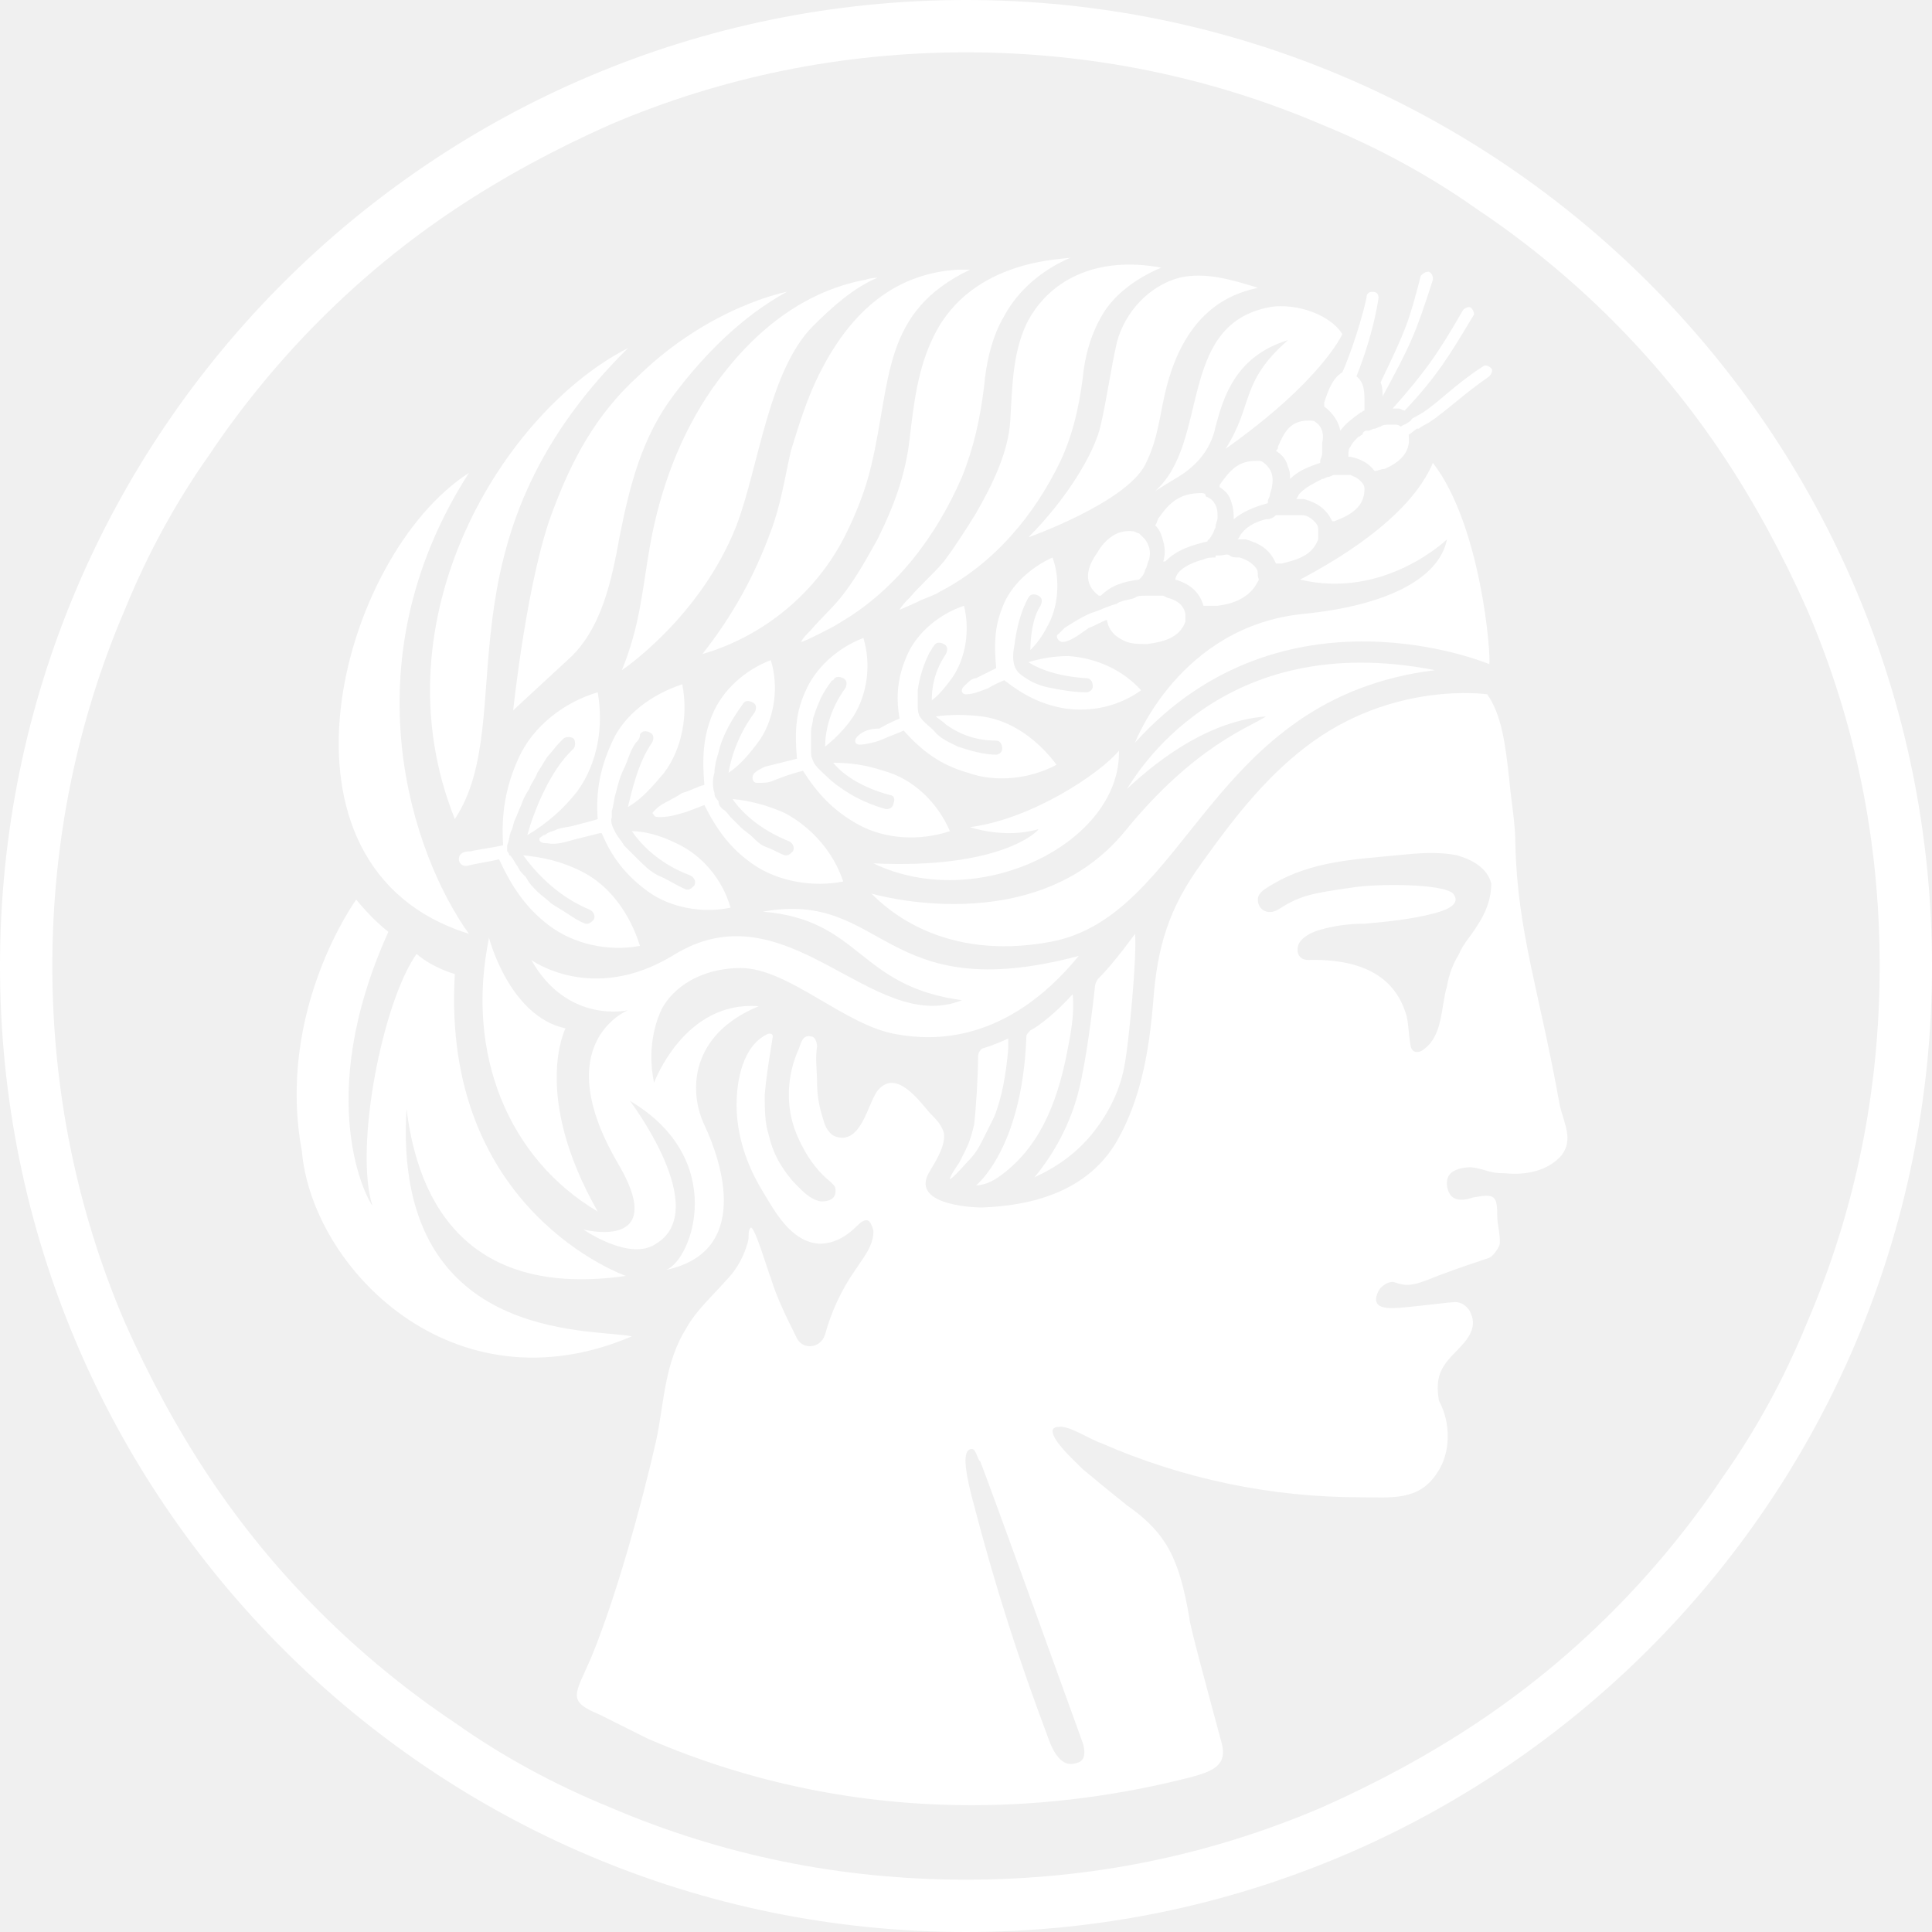
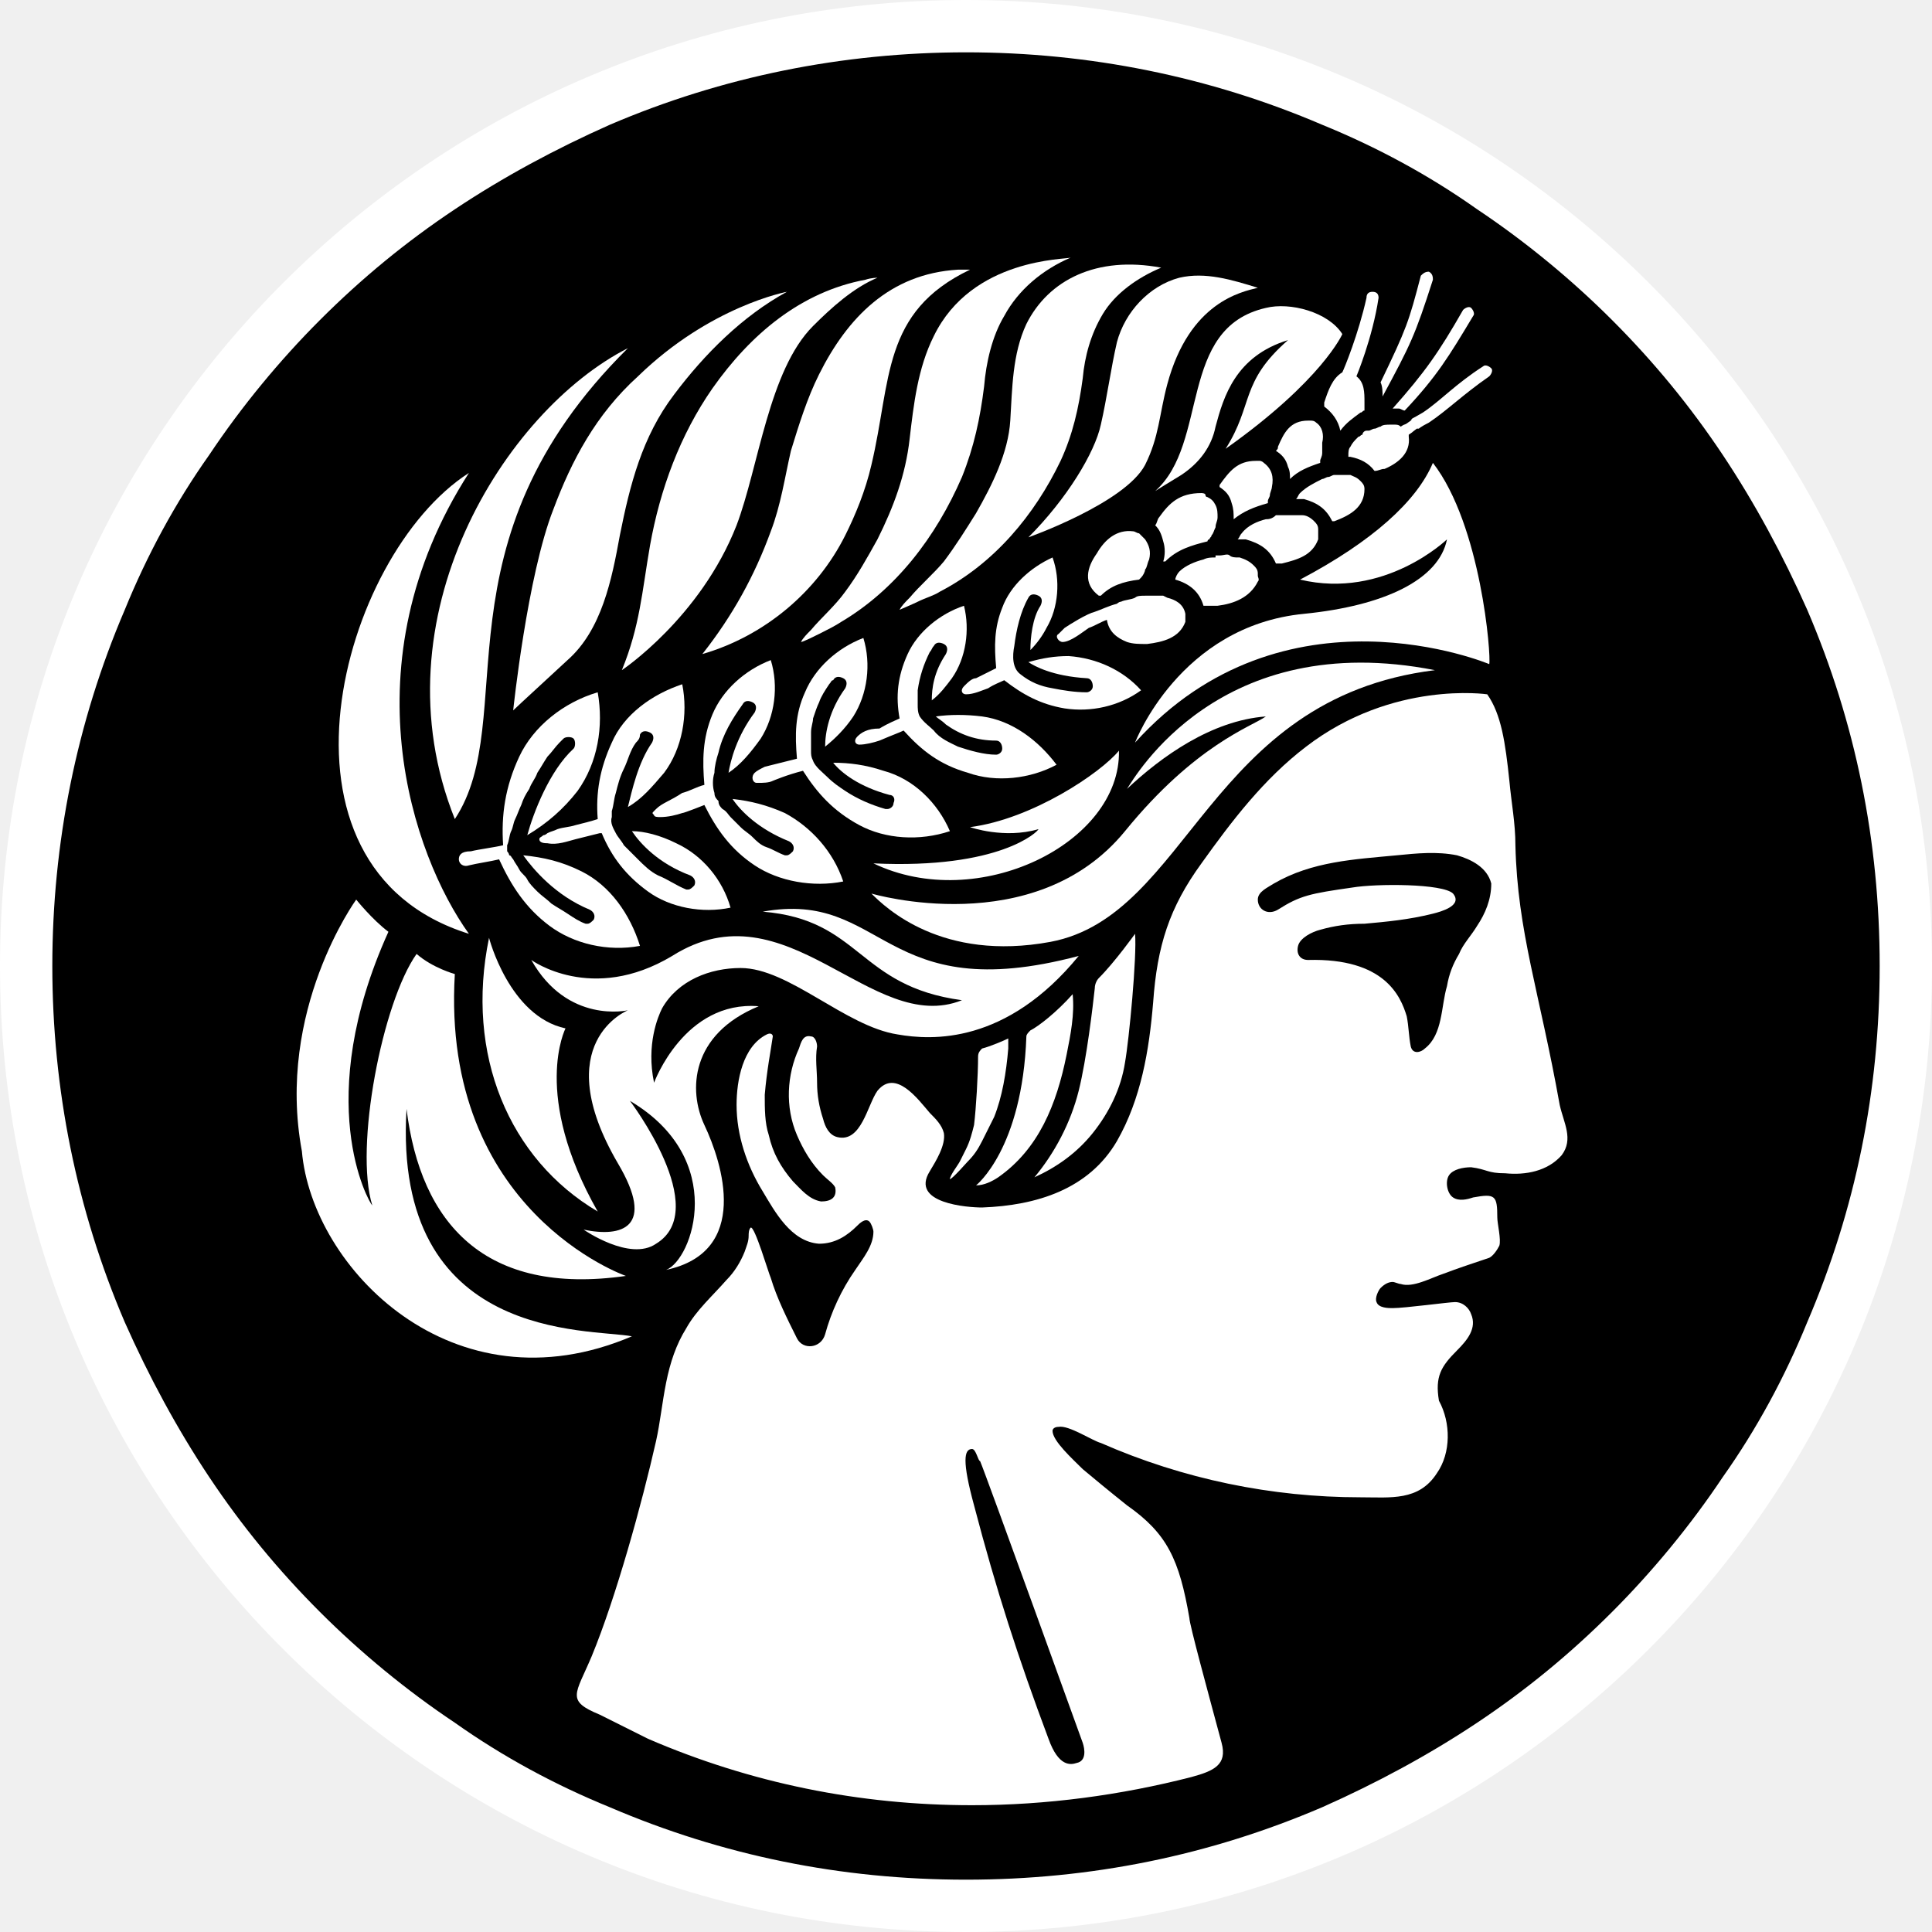
- <svg xmlns="http://www.w3.org/2000/svg" class="css-1vzeb40" viewBox="0 0 96 96">
+ <svg xmlns="http://www.w3.org/2000/svg" viewBox="0 0 96 96">
+   <ellipse style="" cx="48.075" cy="47.848" rx="47.823" ry="47.698" />
  <path d="M53.6 47.5zm-16.8.6c2.4 0 5.2 2.9 7.8 3.3 1.7.3 5.4.5 9-3.9-9.8 2.6-9.6-3.3-15.7-2.2 4.9.4 4.7 3.7 9.9 4.4-4.5 1.8-8.7-5.8-14.4-2.2-4 2.4-7 .2-7 .2 1.8 3.2 4.8 2.5 4.8 2.5s-4 1.6-.5 7.6c1.9 3.2.2 3.7-1.7 3.3 0 0 2.3 1.6 3.6.7 2.8-1.7-1.3-7.1-1.3-7.1 4.9 2.9 3.1 7.9 1.8 8.4 4.2-.9 2.8-5.3 1.9-7.2-.8-1.7-.7-4.5 2.7-5.9-3.7-.3-5.2 3.8-5.2 3.8-.4-1.9.2-3.3.4-3.7.8-1.4 2.4-2 3.9-2zm16.8-.6zm0 0z" fill="#ffffff" />
  <path d="M75.3 42c0-1.1-.2-2.1-.3-3.2-.2-1.9-.4-3.3-1.1-4.3 0 0-4.7-.7-9 2.6-2.1 1.6-3.7 3.7-5.2 5.8-1.6 2.2-2.2 4.1-2.4 6.9-.2 2.4-.6 4.8-1.8 6.9-1.4 2.4-4 3.2-6.7 3.3-.7 0-3.6-.2-2.6-1.8.3-.5.8-1.3.7-1.9-.1-.4-.4-.7-.7-1-.6-.7-1.7-2.2-2.6-1.1-.5.7-.8 2.6-2 2.3-.4-.1-.6-.5-.7-.9-.2-.6-.3-1.2-.3-1.8 0-.6-.1-1.2 0-1.8 0-.2-.1-.5-.3-.5-.4-.1-.5.3-.6.6-.6 1.3-.7 2.9-.1 4.3.3.7.7 1.4 1.3 2 .2.2.5.4.6.6.1.5-.2.7-.7.7-.6-.1-1-.6-1.4-1-.6-.7-1-1.4-1.2-2.3-.2-.6-.2-1.3-.2-2 .1-1.2.3-2.2.4-2.9 0-.1-.1-.2-.3-.1-1.2.6-1.5 2.3-1.5 3.5 0 1.5.5 3 1.3 4.3.6 1 1.4 2.5 2.8 2.6.8 0 1.4-.4 1.9-.9.1-.1.4-.4.6-.2.1.1.2.4.2.5 0 .7-.5 1.3-.9 1.9-.7 1-1.2 2.1-1.5 3.2-.2.7-1.1.8-1.4.2-.5-1-1-2-1.3-3-.1-.2-.8-2.6-1-2.5-.1.1-.1.3-.1.4 0 .3-.1.5-.2.8-.2.5-.5 1-.9 1.4-.7.8-1.5 1.5-2 2.4-.5.8-.8 1.7-1 2.7-.2 1-.3 2-.5 2.9-.7 3.1-2 7.8-3.2 10.7-.8 1.9-1.3 2.2.4 2.9l2.4 1.2c5.1 2.2 10.5 3.3 16.1 3.3 3.7 0 7.4-.5 10.9-1.4 1.1-.3 1.8-.6 1.5-1.7-.7-2.6-1.6-5.9-1.6-6.2-.5-2.9-1.1-4.2-3.1-5.6-1-.8-1.6-1.3-2.2-1.8-.5-.5-1.5-1.4-1.5-1.9 0-.1.1-.2.3-.2.5-.1 1.7.7 2.1.8 4.1 1.8 8.5 2.7 12.9 2.7 1.5 0 2.9.2 3.8-1.2.7-1 .7-2.5.1-3.6-.2-1.2.1-1.7.9-2.5.5-.5 1-1.1.7-1.8-.1-.3-.4-.6-.8-.6-.3 0-2.5.3-3.1.3-.2 0-.7 0-.8-.3-.1-.2.1-.6.2-.7.2-.2.4-.3.6-.3.1 0 .3.1.4.1.6.2 1.5-.3 2.1-.5.8-.3 1.4-.5 2.3-.8.2-.1.4-.4.5-.6.1-.3-.1-1.1-.1-1.4 0-1.1-.1-1.2-1.2-1-.3.1-.7.2-1 0-.3-.2-.4-.8-.2-1.1s.7-.4 1.1-.4c.8.1.8.3 1.7.3 1 .1 2.1-.1 2.8-.9.6-.8.1-1.6-.1-2.5-1-5.6-2.1-8.6-2.2-12.9zM53.8 86.6c.1.3.2.9-.3 1-.3.1-.9.2-1.4-1.2-1.5-4-2.6-7.4-3.7-11.6-.6-2.2-.5-2.8-.1-2.8.2 0 .3.6.4.6.3.7 5.1 14 5.1 14zM73.4 46c-.3.5-.7.9-.9 1.4-.3.5-.5 1-.6 1.6-.3 1-.2 2.4-1.1 3.1-.2.2-.6.3-.7-.1-.1-.5-.1-1-.2-1.5-.3-1-1.1-2.9-4.9-2.8-.4 0-.6-.3-.5-.7.1-.4.7-.7 1.1-.8.7-.2 1.4-.3 2.2-.3 1.1-.1 2.2-.2 3.4-.5.4-.1 1.5-.4 1-1-.5-.5-3.8-.5-5-.3-2.1.3-2.6.4-3.7 1.1-.5.3-1 0-1-.5 0-.4.5-.6.8-.8 1.9-1.1 4-1.2 6.1-1.4 1-.1 2-.2 3 0 .7.2 1.5.6 1.7 1.4 0 .8-.3 1.5-.7 2.1zm-50.1.4c-2.8-3.9-6.1-13.4 0-22.9-6.4 4.1-10.6 19.6 0 22.9zM71.2 23c-.8 1.9-3 3.9-6.6 5.8 4.2 1 7.3-2 7.3-2-.4 2-3.1 3.3-7.1 3.7-6.2.6-8.4 6.4-8.4 6.4C63.8 28.7 74 33 74 33c.1-.4-.4-6.9-2.8-10z" fill="#ffffff" />
  <path d="M71.3 33.3c-10.7-2.1-14.9 5.3-15.3 5.9 1.7-1.6 4.2-3.4 6.9-3.6-.7.5-3.5 1.4-7 5.7-4.5 5.5-12.6 3.1-12.6 3.1.7.7 3.5 3.4 8.9 2.4 6.9-1.3 7.8-12.1 19.1-13.5zm-17 23c.8-1 1.4-2.2 1.6-3.5.2-1.1.6-5.3.5-6.4 0 0-1 1.4-1.8 2.2-.1.1-.2.3-.2.5-.1.9-.4 3.5-.8 5.1-.4 1.6-1.2 3.1-2.2 4.3 1.1-.5 2.1-1.2 2.9-2.2zM53 52.4c.2-1 .4-2 .3-3-.8.9-1.7 1.6-2.1 1.8-.1.1-.2.2-.2.3-.2 5.6-2.5 7.4-2.5 7.4.4 0 .8-.2 1.1-.4 2-1.4 2.9-3.6 3.4-6.1zm-4.9 5.3c.3-.3.5-.6.7-1l.6-1.2c.4-1 .6-2.2.7-3.4v-.5c-.2.1-.9.4-1.3.5-.1.1-.2.2-.2.4 0 .9-.1 2.6-.2 3.4-.1.4-.2.8-.4 1.2l-.3.6c-.1.2-.5.7-.5.9.2-.1.8-.8.9-.9zm20.6-38c1.4-2.6 1.6-3 2.5-5.8 0-.1 0-.3-.2-.4-.2 0-.3.1-.4.2-.6 2.3-.7 2.6-2 5.3.1.2.1.5.1.7zm.8.6c.1 0 .2.1.3.1 1.6-1.7 2.2-2.7 3.4-4.7.1-.1 0-.3-.1-.4-.1-.1-.3 0-.4.1-1.2 2.1-1.9 3.1-3.5 4.9h.3zm-3.7-.3v.2c.4.3.7.7.8 1.2.3-.4.6-.6 1-.9.1 0 .1-.1.2-.1V20c0-.5 0-1-.4-1.3 0 0 .8-1.9 1.1-3.9 0-.2-.1-.3-.3-.3-.2 0-.3.1-.3.3-.4 1.8-1.1 3.5-1.2 3.7-.5.3-.7.9-.9 1.5zm-.4 1c-.1-.1-.2-.1-.3-.1H65c-.9 0-1.2.6-1.5 1.3 0 .1 0 .1-.1.2.3.2.5.4.6.8.1.2.1.4.1.6.4-.4.9-.6 1.5-.8v-.1c0-.1.1-.2.1-.4V22c.1-.4 0-.8-.3-1zm2.2 2.9c-.2-.2-.3-.2-.5-.3h-.8c-.1 0-.2.1-.3.1-.1 0-.2.1-.3.1-.4.2-.8.4-1.1.7-.1.1-.1.2-.2.3h.4c.7.2 1.1.5 1.4 1.1h.1c.8-.3 1.5-.7 1.5-1.6 0-.2-.1-.3-.2-.4zM61.2 25c.1.3.1.5.1.8.5-.4 1-.6 1.7-.8v-.1c0-.1.1-.2.1-.3 0-.1.1-.3.1-.4.1-.5 0-.9-.4-1.2-.1-.1-.2-.1-.2-.1h-.2c-.9 0-1.3.5-1.8 1.2v.1c.3.2.5.4.6.8zm1.7.8c-.4.1-.9.3-1.2.7-.1.1-.1.2-.2.3h.4c.7.2 1.2.5 1.5 1.2h.3c.8-.2 1.5-.4 1.8-1.2v-.5c0-.2-.1-.3-.2-.4-.2-.2-.4-.3-.6-.3h-1.3c-.2.2-.4.2-.5.2zm-5.3-.1c-.1.1-.1.3-.2.4.2.2.3.4.4.8.1.3.1.7 0 1h.1c.6-.6 1.3-.8 2.1-1 0 0 0-.1.1-.1 0-.1.1-.1.1-.2.1-.1.1-.2.2-.4 0-.2.1-.3.1-.5s0-.4-.1-.6c-.1-.2-.2-.3-.4-.4 0 0-.1 0-.1-.1s-.2-.1-.2-.1c-1.1 0-1.6.5-2.1 1.2zm2.8 2c-.2 0-.4 0-.6.1-.4.1-.9.3-1.2.6-.1.1-.2.3-.2.4.7.2 1.2.6 1.4 1.3h.7c.8-.1 1.6-.4 2-1.2.1-.1 0-.2 0-.3v-.1c0-.2-.1-.3-.2-.4-.2-.2-.4-.3-.7-.4h-.1c-.1 0-.3 0-.4-.1s-.3 0-.5 0h-.2v.1zm-5.8 1.9h.1c.5-.5 1.1-.7 1.9-.8l.1-.1c.1-.1.2-.3.2-.4.1-.1.1-.3.2-.5.1-.4 0-.7-.2-1l-.3-.3c-.1 0-.2-.1-.3-.1-.8-.1-1.4.4-1.8 1.1-.5.7-.7 1.5.1 2.1z" fill="#ffffff" />
  <path d="M70.1 20.9c0-.1.1-.1 0 0-.4.3-.2.1-.5.3-.1-.1-.2-.1-.3-.1h-.2c-.2 0-.4 0-.5.1-.1 0-.2.1-.3.1-.1 0-.2.1-.3.1h-.1c-.1 0-.2.1-.2.2-.1 0-.1.1-.2.1-.2.2-.3.3-.4.5-.1.1-.1.3-.1.4v.1h.1c.5.1.9.3 1.2.7.2 0 .3-.1.5-.1.7-.3 1.3-.8 1.2-1.6v-.1c.3-.2 0 0 .4-.3h.1s.1-.1.5-.3c.9-.6 1.7-1.4 3-2.3.1-.1.2-.3.1-.4-.1-.1-.3-.2-.4-.1-1.4.9-2.1 1.7-3 2.3-.5.3-.6.3-.6.4zM55.5 17c-.3 1.3-.5 2.8-.8 4.1-.3 1.4-1.7 3.7-3.6 5.6 0 0 4.8-1.7 5.8-3.6.7-1.4.7-2.5 1.1-4 1.1-4.1 3.7-4.6 4.5-4.8-1.3-.4-2.6-.8-3.9-.5-1.5.4-2.7 1.7-3.1 3.2z" fill="#ffffff" />
  <path d="M51 16.1c-.7 1.5-.7 3.2-.8 4.8-.1 1.6-.9 3.2-1.7 4.6-.5.8-1 1.6-1.6 2.4-.5.6-1.2 1.2-1.7 1.8-.2.2-.4.4-.5.6 0 0 .7-.3.9-.4.4-.2.8-.3 1.1-.5 2.7-1.4 4.7-3.8 6-6.5.6-1.3.9-2.6 1.1-4.1.1-1.1.4-2.2 1-3.2s1.7-1.8 2.9-2.3c-3.2-.6-5.6.6-6.7 2.8zM22.6 40.7c3.3-5-1.2-13.7 8.6-23.4-6.1 3.1-12.6 13.4-8.6 23.4z" fill="#ffffff" />
  <path d="M46.4 16.7c-.8 1.6-1 3.4-1.2 5.1-.2 1.8-.8 3.4-1.6 5-.5.9-1 1.8-1.6 2.6-.5.7-1.2 1.3-1.7 1.9-.2.2-.4.4-.5.6.1 0 .7-.3.9-.4.4-.2.8-.4 1.1-.6 2.7-1.6 4.7-4.2 6-7.2.6-1.5.9-2.9 1.1-4.5.1-1.2.4-2.5 1-3.5.7-1.3 1.9-2.3 3.3-2.9-.2.1-4.9 0-6.8 3.9z" fill="#ffffff" />
  <path d="M40.7 18.6c-.6 1.2-1 2.5-1.4 3.8-.3 1.3-.5 2.7-1 4-.8 2.2-1.9 4.2-3.4 6.1 3.1-.9 5.7-3.1 7.1-5.9.5-1 1-2.2 1.3-3.5 1-4.2.5-7.6 4.9-9.7h-.6c-3.4.2-5.5 2.4-6.9 5.2z" fill="#ffffff" />
  <path d="M35.4 19.3c-1.6 2.3-2.6 5-3.1 7.8-.4 2.3-.5 4-1.4 6.2 0 0 3.9-2.6 5.7-7.2 1.1-2.9 1.6-7.7 3.8-9.9.9-.9 2-1.9 3.2-2.4 0 0-.3 0-.6.1-3.2.6-5.7 2.7-7.6 5.4z" fill="#ffffff" />
  <path d="M27.5 25.3c-1.3 3.3-2 10-2 10s.2-.2 2.7-2.5c1.7-1.5 2.2-4 2.6-6.2.5-2.5 1.1-4.9 2.7-7 1.5-2 3.4-3.9 5.6-5.1 0 0-3.8.7-7.4 4.2-2.1 1.9-3.3 4.2-4.2 6.6zm29.9-.9s.8-.5 1.3-.8c.9-.6 1.5-1.4 1.7-2.4.4-1.5 1-3.5 3.6-4.3-2.4 2.1-1.7 3.2-3.1 5.4 4.8-3.4 5.8-5.7 5.8-5.7-.7-1.1-2.6-1.6-3.8-1.3-4.4 1-2.8 6.7-5.5 9.1zm-14 18.5c5.2 2.5 12.3-1 12.2-5.6-.9 1.1-4.3 3.4-7.4 3.8 0 0 1.7.6 3.4.1 0 .1-1.9 2-8.2 1.7zm-20.6-.2c0 .2.2.4.5.3.4-.1 1.1-.2 1.5-.3.6 1.3 1.3 2.4 2.5 3.3 1.2.9 2.9 1.3 4.5 1-.5-1.6-1.5-3-2.9-3.7-1-.5-1.9-.7-2.9-.8.5.7 1.6 2 3.3 2.7.2.1.3.3.2.5-.1.1-.2.2-.3.2h-.1c-.3-.1-.6-.3-.9-.5-.3-.2-.5-.3-.8-.5-.2-.2-.5-.4-.7-.6-.2-.2-.4-.4-.5-.6-.1-.2-.3-.3-.4-.5-.1-.2-.2-.3-.3-.5-.1-.1-.1-.2-.2-.2 0-.1-.1-.2-.1-.2V42c.1-.2.1-.5.2-.7.1-.2.1-.4.2-.6.1-.2.2-.5.3-.7.1-.3.2-.5.4-.8.1-.3.3-.5.4-.8.2-.3.3-.5.5-.8.2-.2.4-.5.6-.7l.2-.2c.1-.1.4-.1.5 0 .1.1.1.4 0 .5-1.2 1.1-2 3.2-2.3 4.3 1-.6 1.8-1.3 2.5-2.2 1-1.4 1.3-3.2 1-4.9-1.7.5-3.2 1.7-3.9 3.2-.7 1.5-.9 2.9-.8 4.4-.4.1-1.2.2-1.6.3-.5 0-.6.2-.6.4zm9.8-2.5-.1.1c-.1.1-.1.1 0 .2 0 .1.2.1.3.1.4 0 .8-.1 1.1-.2.1 0 1.1-.4 1.1-.4.6 1.2 1.3 2.2 2.5 3 1.2.8 2.9 1.1 4.4.8-.5-1.5-1.6-2.7-2.9-3.4-.9-.4-1.7-.6-2.6-.7.4.6 1.3 1.5 2.8 2.1.2.1.3.3.2.5-.1.1-.2.2-.3.2H39c-.3-.1-.6-.3-.9-.4-.3-.1-.5-.3-.7-.5-.2-.2-.4-.3-.6-.5l-.5-.5c-.1-.1-.2-.3-.4-.4-.1-.1-.2-.2-.2-.4-.1-.1-.2-.2-.2-.4-.1-.3-.1-.7 0-1 0-.3.1-.7.2-1 .2-.9.7-1.7 1.2-2.4.1-.2.3-.2.5-.1s.2.3.1.5c-.9 1.2-1.2 2.4-1.3 3 .6-.4 1.1-1 1.6-1.7.7-1.1.9-2.6.5-3.9-1.3.5-2.4 1.5-2.9 2.7-.5 1.2-.5 2.3-.4 3.5-.4.1-.7.3-1.1.4-.6.4-1 .5-1.3.8z" fill="#ffffff" />
  <path d="M28.6 41c-.3.1-.6.1-.9.2-.2.1-.3.1-.5.2 0 0-.1.1-.2.1-.1.1-.2.1-.2.2 0 .2.3.2.4.2.5.1 1-.1 1.4-.2l1.2-.3h.1c.5 1.2 1.2 2.1 2.3 2.9 1.1.8 2.7 1.1 4.1.8-.4-1.4-1.4-2.6-2.7-3.2-.8-.4-1.6-.6-2.2-.6.4.6 1.3 1.6 2.9 2.2.2.1.3.3.2.5-.1.1-.2.2-.3.2h-.1c-.5-.2-.9-.5-1.4-.7-.4-.2-.7-.5-1-.8L31 42c-.1-.2-.3-.4-.4-.6-.1-.2-.3-.5-.2-.8v-.3c.1-.3.1-.6.2-.9.1-.4.2-.8.4-1.2.2-.4.3-.9.6-1.3.1-.1.2-.2.2-.4.1-.2.3-.2.5-.1s.2.3.1.5c-.7 1-1 2.4-1.2 3.2.7-.4 1.2-1 1.8-1.7.9-1.2 1.2-2.9.9-4.4-1.5.5-2.9 1.5-3.5 2.9-.6 1.3-.8 2.5-.7 3.8-.3.1-.7.2-1.1.3zm14-4.4c-.2.2-.1.4.1.4.3 0 .7-.1 1-.2.7-.3 1-.4 1.2-.5.9 1 1.8 1.7 3.2 2.1 1.4.5 3.1.3 4.4-.4-.9-1.2-2.2-2.2-3.7-2.4-.8-.1-1.6-.1-2.3 0 .1.1.3.2.5.4.7.5 1.5.8 2.5.8.2 0 .3.2.3.4s-.2.3-.3.3c-.6 0-1.3-.2-1.9-.4-.4-.2-.9-.4-1.2-.8-.2-.2-.5-.4-.7-.7-.1-.2-.1-.4-.1-.6v-.7c.1-.7.3-1.3.6-1.9.1-.1.1-.2.2-.3.1-.2.3-.2.5-.1s.2.3.1.5c-.6.9-.7 1.7-.7 2.3.4-.3.7-.7 1-1.1.7-1 .9-2.4.6-3.6-1.2.4-2.3 1.3-2.8 2.4-.5 1.1-.6 2.1-.4 3.2-.2.1-.5.2-1 .5-.6 0-.9.2-1.1.4z" fill="#ffffff" />
  <path d="M37.5 38.4c-.2.2-.1.5.1.5h.1c.2 0 .5 0 .7-.1 0 0 .7-.3 1.5-.5.7 1.1 1.5 2 2.8 2.7 1.3.7 3 .8 4.5.3-.6-1.4-1.8-2.6-3.3-3-.9-.3-1.7-.4-2.5-.4.4.5 1.3 1.2 2.8 1.6.2 0 .3.2.2.4 0 .2-.2.3-.3.3H44c-.7-.2-1.4-.5-2-.9-.3-.2-.6-.4-.9-.7-.2-.2-.6-.5-.7-.8-.1-.2-.1-.3-.1-.5v-.9c0-.3.1-.5.1-.7.1-.3.2-.6.3-.8.1-.3.3-.6.5-.9.1-.1.1-.2.2-.2.1-.2.3-.2.5-.1s.2.3.1.5c-.8 1.1-1 2.2-1 2.9.5-.4 1-.9 1.4-1.5.7-1.1.9-2.6.5-3.9-1.3.5-2.4 1.5-2.9 2.7-.5 1.1-.5 2.1-.4 3.3l-1.6.4c-.2.1-.4.2-.5.3zm10.4-4.3c-.2.2-.1.4.1.4.4 0 .8-.2 1.1-.3.3-.2.6-.3.8-.4.9.7 1.8 1.2 3 1.4 1.3.2 2.7-.1 3.8-.9-.9-1-2.2-1.6-3.6-1.7-.7 0-1.3.1-2 .3.3.2 1.2.7 2.9.8.2 0 .3.2.3.4s-.2.3-.3.3c-.6 0-1.2-.1-1.7-.2-.6-.1-1.1-.3-1.6-.7-.4-.3-.4-.9-.3-1.4.1-.8.3-1.7.7-2.4.1-.2.3-.2.5-.1s.2.3.1.5c-.4.6-.5 1.6-.5 2.2.3-.3.6-.7.8-1.1.6-1 .7-2.4.3-3.5-1.1.5-2.1 1.4-2.5 2.5-.4 1-.4 1.9-.3 3l-1 .5c-.2 0-.4.2-.6.4z" fill="#ffffff" />
  <path d="M52.8 31.9c.4 0 1-.5 1.3-.7.3-.1.6-.3.9-.4.1.6.5.9 1 1.1.3.1.6.1 1 .1.8-.1 1.6-.3 1.9-1.1v-.4c-.1-.5-.5-.7-.9-.8l-.2-.1h-.9c-.2 0-.4 0-.5.1-.2.1-.5.1-.7.2-.1 0-.2.1-.2.1-.4.1-.8.3-1.1.4-.4.1-1.2.6-1.5.8l-.3.3c-.2.1 0 .4.2.4z" fill="#ffffff" />
  <path d="M48 0C21.5 0 0 21.5 0 48s21.5 48 48 48 48-21.5 48-48S74.5 0 48 0zm37.6 73.4c-1.6 2.4-3.5 4.7-5.5 6.7-2.1 2.1-4.3 3.9-6.7 5.5-2.4 1.6-5 3-7.7 4.2-5.6 2.4-11.5 3.6-17.7 3.6s-12.1-1.2-17.7-3.6c-2.7-1.1-5.3-2.5-7.7-4.2-2.4-1.6-4.7-3.5-6.7-5.5-2.1-2.1-3.9-4.3-5.5-6.7-1.6-2.4-3-5-4.2-7.7C3.8 60.1 2.6 54.1 2.6 48s1.2-12.1 3.6-17.7c1.1-2.7 2.5-5.3 4.2-7.7 1.6-2.4 3.5-4.7 5.5-6.7 2.1-2.1 4.3-3.9 6.7-5.5 2.4-1.6 5-3 7.7-4.2C35.9 3.8 41.9 2.6 48 2.6s12.1 1.2 17.7 3.6c2.7 1.1 5.3 2.5 7.7 4.2 2.4 1.6 4.7 3.5 6.7 5.5 2.1 2.1 3.9 4.3 5.5 6.7 1.6 2.4 3 5 4.2 7.7 2.4 5.6 3.6 11.5 3.6 17.7s-1.2 12.1-3.6 17.7c-1.1 2.7-2.5 5.3-4.2 7.7z" fill="#ffffff" />
  <path d="M31.4 66.4c-2.1-.4-11.9.3-11.2-11.3.7 5.7 3.9 9.3 10.9 8.3 0 0-9.2-3.2-8.5-15 0 0-1.1-.3-1.9-1-1.7 2.4-3.1 9.6-2.2 12.5-.2-.2-3-5.2.8-13.6-.8-.6-1.6-1.6-1.6-1.6s-4 5.5-2.7 12.5c.5 5.8 7.5 13 16.4 9.2z" fill="#ffffff" />
  <path d="M29.7 60.2c-3.3-5.8-1.6-9.1-1.6-9.1-2.8-.6-3.8-4.5-3.8-4.5-1.2 5.8 1 11 5.4 13.6z" fill="#ffffff" />
</svg>
